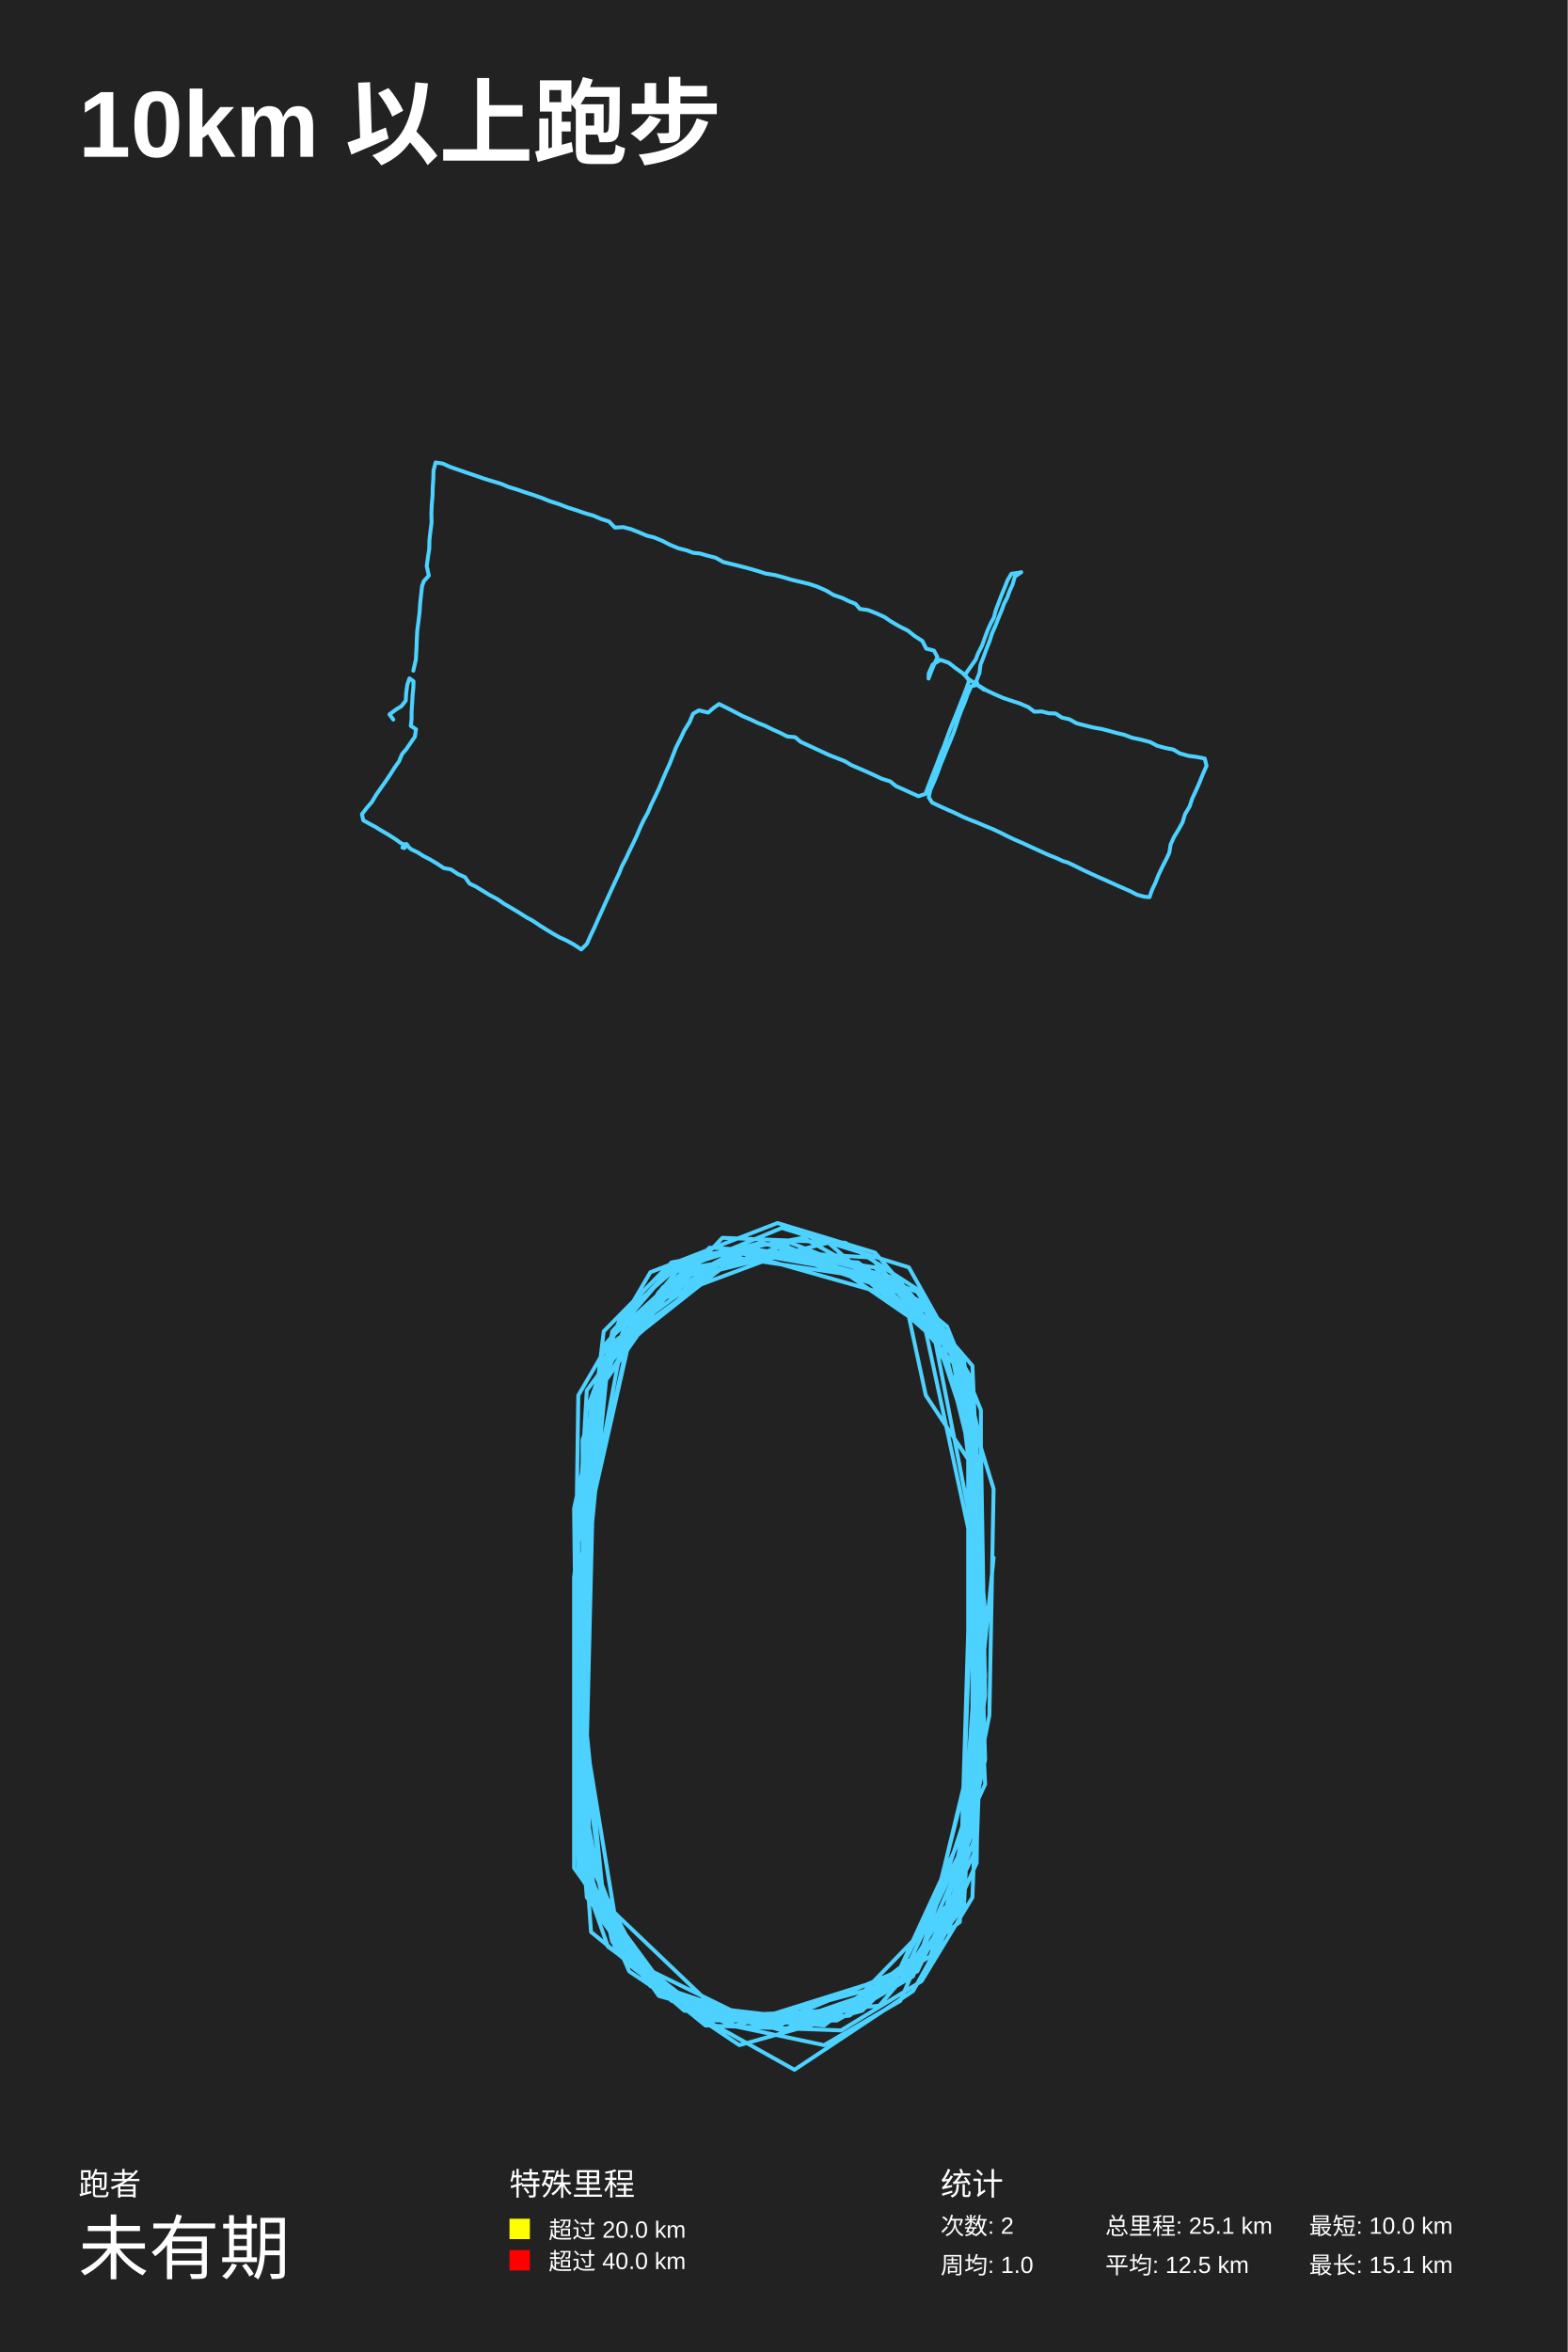
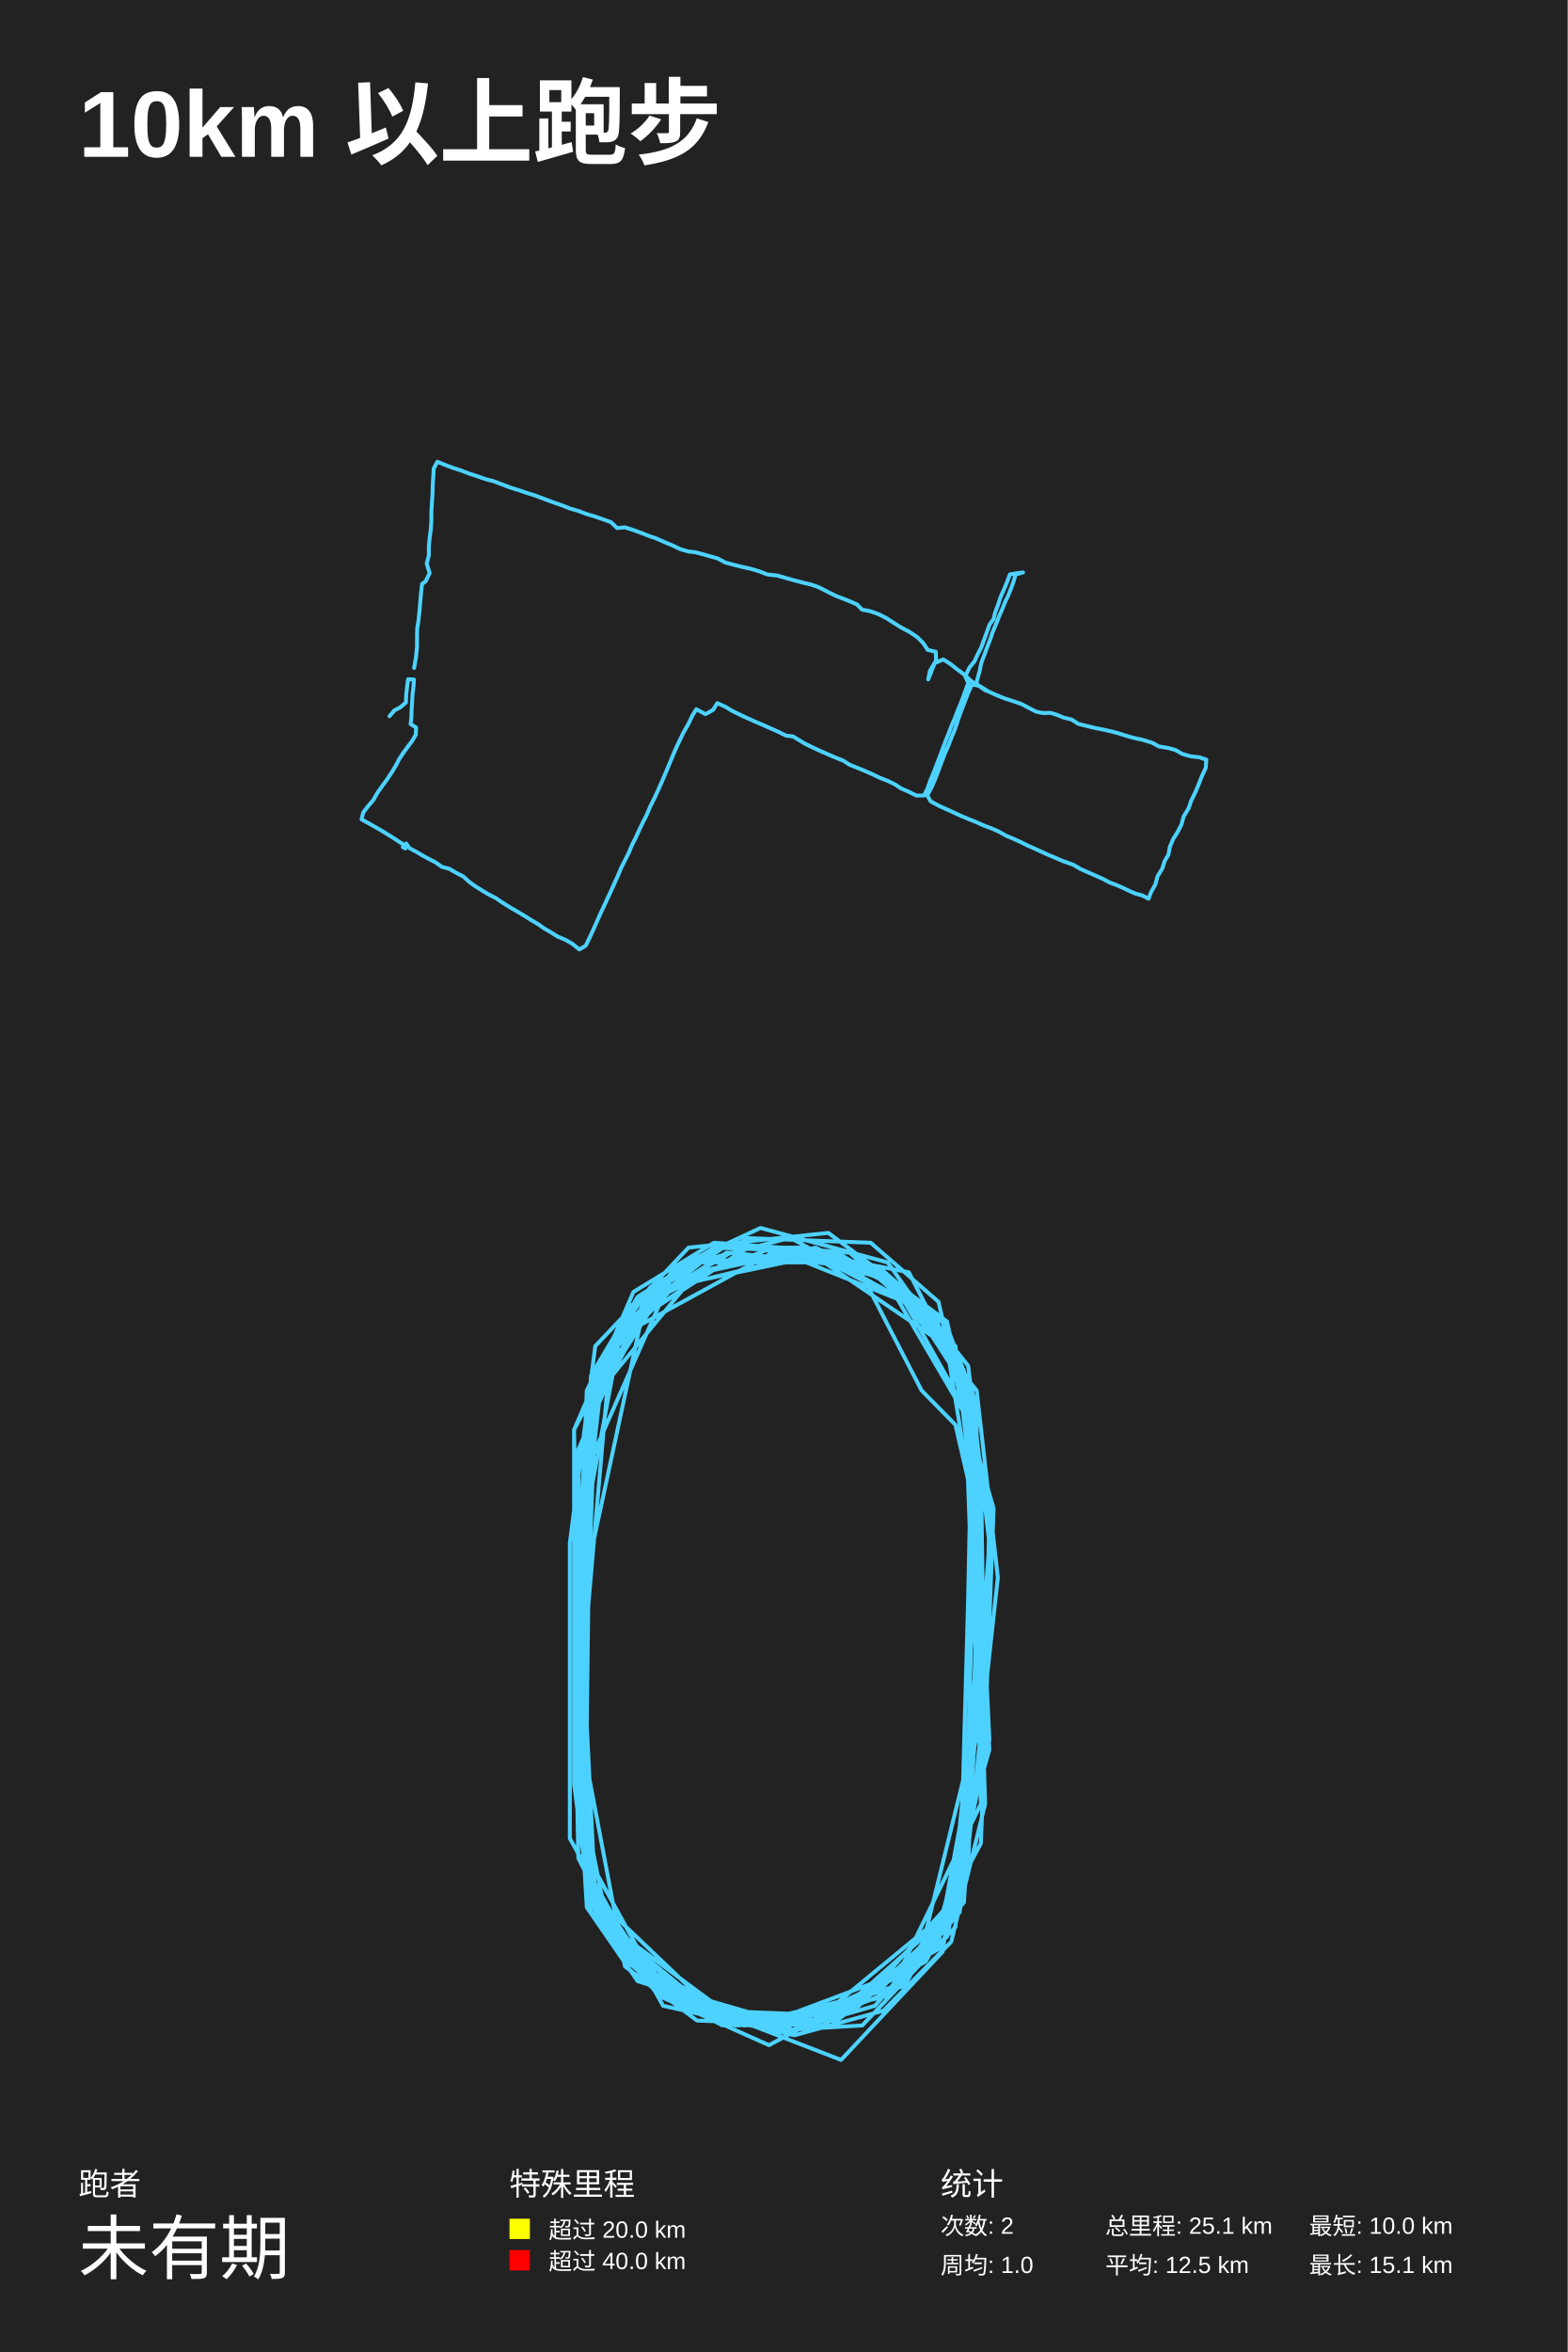
<svg xmlns="http://www.w3.org/2000/svg" baseProfile="full" height="300mm" version="1.1" viewBox="0,0,200,300" width="200mm">
  <defs />
  <rect fill="#222222" height="300" width="200" x="0" y="0" />
  <text fill="#FFFFFF" style="font-size:12px; font-family:Arial; font-weight:bold;" x="10" y="20">10km 以上跑步</text>
  <text fill="#FFFFFF" style="font-size:4px; font-family:Arial" x="10" y="280">跑者</text>
  <text fill="#FFFFFF" style="font-size:9px; font-family:Arial" x="10" y="290">未有期</text>
  <text fill="#FFFFFF" style="font-size:4px; font-family:Arial" x="65" y="280">特殊里程</text>
  <rect fill="yellow" height="2.6" width="2.6" x="65" y="283" />
  <text fill="#FFFFFF" style="font-size:3px; font-family:Arial" x="70" y="285.5">超过 20.0 km</text>
  <rect fill="red" height="2.6" width="2.6" x="65" y="287" />
  <text fill="#FFFFFF" style="font-size:3px; font-family:Arial" x="70" y="289.5">超过 40.0 km</text>
  <text fill="#FFFFFF" style="font-size:4px; font-family:Arial" x="120" y="280">统计</text>
  <text fill="#FFFFFF" style="font-size:3px; font-family:Arial" x="120" y="285">次数: 2</text>
  <text fill="#FFFFFF" style="font-size:3px; font-family:Arial" x="120" y="290">周均: 1.0</text>
  <text fill="#FFFFFF" style="font-size:3px; font-family:Arial" x="141" y="285">总里程: 25.1 km</text>
  <text fill="#FFFFFF" style="font-size:3px; font-family:Arial" x="141" y="290">平均: 12.5 km</text>
  <text fill="#FFFFFF" style="font-size:3px; font-family:Arial" x="167" y="285">最短: 10.0 km</text>
  <text fill="#FFFFFF" style="font-size:3px; font-family:Arial" x="167" y="290">最长: 15.1 km</text>
-   <polyline fill="none" opacity="1" points="52.731,85.546 53.053,84.138 53.127,82.787 53.177,81.494 53.226,80.487 53.375,79.338 53.523,78.159 53.598,76.981 53.721,75.86 53.845,74.767 54.068,74.135 54.711,73.416 54.439,72.209 54.612,70.944 54.761,70.053 54.786,68.903 54.909,67.782 55.058,66.69 55.033,65.54 55.082,64.333 55.181,63.269 55.206,62.205 55.28,61.027 55.305,60.021 55.577,58.986 56.493,59.129 57.508,59.589 58.522,59.934 59.512,60.279 60.527,60.624 61.69,61.027 62.705,61.343 63.868,61.688 64.907,62.119 65.947,62.435 66.937,62.78 68.026,63.125 69.09,63.499 70.154,63.93 71.317,64.304 72.431,64.735 73.52,65.08 74.609,65.454 75.698,65.77 76.712,66.201 77.702,66.517 78.445,67.293 79.509,67.236 80.499,67.495 81.588,67.926 82.528,68.328 83.468,68.558 84.508,68.989 85.448,69.478 86.562,69.938 87.601,70.197 88.443,70.513 89.284,70.599 90.299,70.887 91.313,71.145 92.279,71.691 93.343,71.95 94.506,72.238 95.496,72.496 96.61,72.813 97.674,73.157 98.911,73.359 99.975,73.646 101.039,73.962 102.128,74.221 103.217,74.48 104.257,74.825 105.37,75.313 106.335,75.888 107.499,76.291 108.315,76.693 109.132,77.009 109.701,77.67 110.741,77.814 111.83,78.245 112.844,78.705 113.686,79.28 114.725,79.884 115.814,80.43 116.68,81.12 117.67,81.752 118.165,82.73 119.155,82.988 119.6,83.822 119.105,84.885 118.759,85.748 118.462,86.552 118.487,85.891 118.982,84.77 119.996,84.167 121.036,84.54 121.927,85.23 122.818,85.863 123.585,86.639 124.773,87.415 125.886,88.076 126.926,88.565 127.916,88.996 129.079,89.398 130.069,89.714 131.207,90.203 131.95,90.778 132.915,90.749 133.781,90.979 134.672,91.008 135.464,91.525 136.454,91.755 137.32,92.244 138.409,92.531 139.448,92.79 140.587,92.991 141.577,93.25 142.517,93.508 143.383,93.71 144.472,94.112 145.561,94.342 146.749,94.658 147.615,95.118 148.679,95.405 149.694,95.607 150.511,96.095 151.624,96.411 152.713,96.555 153.703,96.756 153.926,97.676 153.456,98.74 152.985,99.918 152.565,100.867 152.094,101.873 151.773,102.85 151.179,103.856 150.857,104.919 150.337,105.839 149.793,106.73 149.347,107.707 149.174,108.771 148.753,109.662 148.308,110.524 147.813,111.559 147.417,112.565 146.972,113.513 146.65,114.433 145.982,114.375 145.041,114.117 144.274,113.714 143.507,113.369 142.715,113.024 141.824,112.622 140.933,112.22 140.017,111.817 139.077,111.386 138.087,110.926 137.171,110.466 136.206,110.007 135.612,109.834 134.746,109.432 133.929,109.116 133.088,108.742 132.222,108.34 131.331,107.937 130.465,107.535 129.524,107.132 128.609,106.701 127.643,106.213 126.728,105.782 125.738,105.379 124.797,104.977 123.832,104.603 122.867,104.201 121.927,103.741 120.887,103.281 119.922,102.85 118.907,102.361 118.487,101.7 118.685,100.752 119.18,99.659 119.625,98.538 120.021,97.446 120.417,96.498 120.813,95.492 121.209,94.543 121.63,93.508 121.951,92.589 122.273,91.611 122.644,90.605 123.09,89.542 123.436,88.565 123.907,87.53 124.674,87.357 125.565,87.99 125.738,87.99 124.748,87.386 124.55,86.869 124.946,85.863 125.094,84.77 125.49,83.764 125.837,82.816 126.233,81.81 126.579,80.746 127,79.798 127.396,78.792 127.792,77.843 128.089,77.009 128.485,76.262 128.807,75.371 129.178,74.566 129.475,73.531 130.291,72.985 129.871,73.071 129.029,73.186 128.534,74.02 128.188,74.911 127.767,75.917 127.396,76.894 127.025,77.872 126.802,78.763 126.381,79.539 126.01,80.372 125.639,81.35 125.292,82.327 124.797,83.304 124.476,84.138 123.907,84.943 123.115,86.064 123.634,86.84 123.288,87.817 122.917,88.795 122.57,89.657 122.224,90.548 121.852,91.468 121.481,92.359 121.11,93.307 120.764,94.256 120.417,95.204 120.021,96.153 119.65,97.159 119.254,98.165 118.858,99.171 118.462,100.206 118.066,101.269 117.175,101.556 116.086,101.068 115.146,100.637 114.304,100.263 113.562,99.659 112.522,99.343 111.557,98.883 110.543,98.423 109.553,97.992 108.612,97.59 107.796,97.101 106.781,96.699 105.816,96.325 104.826,95.865 103.96,95.463 102.97,95.003 102.153,94.629 101.435,94.026 100.445,93.94 99.48,93.451 98.515,93.02 97.575,92.56 96.684,92.215 95.719,91.755 94.778,91.353 93.615,90.749 92.724,90.289 91.734,89.801 91.041,90.289 90.348,90.893 89.16,90.605 88.418,91.037 87.973,92.1 87.28,93.221 86.785,94.285 86.265,95.291 85.819,96.44 85.399,97.504 84.953,98.481 84.533,99.458 84.062,100.579 83.617,101.528 83.072,102.649 82.676,103.597 82.107,104.632 81.687,105.523 81.241,106.586 80.82,107.477 80.301,108.541 79.88,109.46 79.335,110.495 78.989,111.386 78.519,112.363 78.098,113.283 77.653,114.26 77.232,115.18 76.786,116.186 76.316,117.221 75.821,118.341 75.351,119.319 74.881,120.382 74.163,121.101 73.198,120.468 72.307,119.98 71.367,119.549 70.55,119.089 69.61,118.514 68.793,117.997 67.976,117.451 67.135,116.991 66.194,116.387 65.378,115.899 64.289,115.266 63.472,114.691 62.433,114.145 61.641,113.657 60.7,113.082 59.908,112.708 59.314,111.875 58.448,111.501 57.533,110.898 56.617,110.725 55.751,110.15 54.885,109.633 53.994,109.173 53.325,108.742 52.484,108.34 51.816,107.793 51.519,107.765 51.346,108.11 51.593,108.167 51.841,107.65 52.014,107.822 51.222,107.592 50.504,107.075 49.613,106.5 48.722,105.983 47.881,105.465 47.114,105.063 46.346,104.632 46.173,103.856 46.817,103.022 47.435,102.304 48.005,101.355 48.549,100.579 49.217,99.631 49.762,98.826 50.38,97.849 50.9,97.13 51.296,96.182 51.841,95.549 52.41,94.716 52.929,93.968 53.078,93.02 52.41,92.589 52.509,91.698 52.509,90.778 52.583,89.657 52.632,88.766 52.731,87.731 52.756,86.897 52.236,86.524 51.964,87.329 51.816,88.45 51.766,89.369 51.197,90.088 50.578,90.462 49.687,91.123 50.182,91.784" stroke="#4DD2FF" stroke-dasharray="none" stroke-linecap="round" stroke-linejoin="round" stroke-width="0.5" />
-   <polyline fill="none" opacity="1" points="119.192,249.558 124.599,237.628 125.139,199.326 124.058,174.209 111.624,159.767 99.189,156.0 82.97,162.279 73.779,177.977 73.239,215.651 75.401,246.419 89.998,258.349 107.298,258.977 117.57,252.698 124.058,242.023 125.139,213.14 123.517,177.349 118.652,166.675 102.433,157.884 85.673,161.023 77.023,169.814 73.239,201.21 73.239,238.256 84.051,253.326 100.811,258.977 117.03,251.442 124.599,235.744 125.68,205.605 122.977,174.837 115.949,165.419 99.189,158.512 87.836,160.395 79.186,167.93 74.861,179.861 73.779,215.651 74.32,239.512 79.726,250.186 89.458,257.721 106.758,257.721 116.489,252.07 125.139,225.698 124.599,189.907 121.355,172.326 113.786,162.907 97.027,158.512 85.673,161.651 78.105,169.814 74.32,193.047 74.32,228.837 77.564,245.791 85.673,255.209 97.027,258.349 108.38,257.093 117.57,249.558 124.599,221.93 124.599,186.14 117.57,164.791 107.839,158.512 92.161,157.884 80.267,170.442 75.401,192.419 73.779,227.582 74.861,242.023 84.592,253.954 99.189,258.349 113.786,253.326 125.68,227.582 124.599,204.977 124.058,176.093 115.949,161.651 99.73,156.628 84.592,162.907 77.023,171.698 73.779,194.303 73.779,237.628 77.564,248.302 90.539,257.721 112.164,255.837 122.977,243.279 125.139,199.326 121.895,172.326 111.083,160.395 90.539,159.14 78.105,170.442 73.239,192.419 73.779,236.372 80.808,250.814 89.458,257.093 105.136,258.349 122.436,245.163 125.68,213.768 123.517,176.093 114.327,165.419 94.323,159.767 84.592,164.163 74.861,177.349 73.239,204.977 73.779,238.884 82.43,252.698 98.108,258.349 117.57,250.186 125.139,218.791 125.139,179.861 120.814,169.186 111.624,161.651 94.864,159.14 84.051,164.791 75.401,179.233 74.32,215.023 74.861,237.628 78.645,248.93 87.295,256.465 103.514,258.349 113.786,253.326 124.058,233.233 124.599,198.07 119.192,170.442 110.542,162.907 93.783,160.395 80.267,171.07 74.861,194.93 74.32,230.721 78.105,247.675 91.08,257.721 108.38,256.465 120.814,246.419 125.68,224.442 124.599,188.651 120.274,171.07 111.624,162.907 99.73,159.767 88.376,161.651 79.726,169.186 74.32,198.07 74.32,232.605 76.483,244.535 82.97,253.326 93.242,258.349 105.136,260.86 114.867,255.209 124.058,233.861 124.058,210 123.517,179.861 116.489,165.419 99.189,159.767 87.295,162.279 78.645,171.07 74.861,183 74.32,222.558 77.564,245.791 85.673,253.954 95.945,257.721 106.758,256.465 116.489,250.186 122.436,240.768 125.139,202.465 118.111,169.814 109.461,162.279 98.648,160.395 83.511,166.047 76.483,175.465 74.32,210 74.32,238.884 83.511,253.326 93.783,258.349 114.867,252.698 121.895,243.907 125.68,216.279 125.139,184.256 122.977,174.209 117.03,164.791 100.811,158.512 85.673,164.163 75.942,177.977 74.861,222.558 79.186,248.93 86.755,255.837 101.352,264.0 116.489,253.954 122.436,243.279 123.517,208.117 123.517,186.14 118.111,177.977 115.949,167.93 104.055,159.767 87.836,161.651 77.023,174.837 73.779,202.465 74.861,241.396 84.051,254.581 99.73,258.977 114.867,252.698 124.058,233.233 125.139,189.279 122.977,173.582 105.677,158.512 90.539,162.279 77.564,173.582 74.861,201.21 74.32,233.861 80.267,249.558 88.376,255.837 104.595,257.721 118.652,249.558 124.599,233.861 124.058,189.279 122.436,173.582 111.624,161.651 94.864,159.767 77.564,172.326 74.32,198.698 73.779,236.372 80.267,251.442 94.323,260.86 110.002,256.465 120.814,245.791 126.221,218.791 126.761,189.907 121.355,172.326 108.38,161.023 97.027,158.512 86.755,161.651 76.483,174.209 74.32,207.489 75.401,240.768 85.133,253.954 94.864,257.721 106.217,257.093 119.733,247.675 124.599,226.326 124.599,182.372 121.355,172.326 109.461,161.023 93.783,159.767 77.564,171.698 74.32,198.698 74.861,237 81.889,250.814 95.945,257.721 115.949,251.442 122.436,242.651 124.058,199.326 124.058,177.349 118.111,167.302 109.461,161.023 93.242,159.767 79.726,169.186 74.32,183.628 74.32,215.651 77.023,242.651 92.161,257.093 107.839,256.465 122.436,241.396 126.761,198.698" stroke="#4DD2FF" stroke-dasharray="none" stroke-linecap="round" stroke-linejoin="round" stroke-width="0.5" />
+   <polyline fill="none" opacity="1" points="52.83,85.202 53.078,83.793 53.202,82.471 53.202,81.206 53.226,80.2 53.4,79.05 53.523,77.872 53.622,76.693 53.721,75.572 53.845,74.48 54.291,74.164 54.81,73.1 54.439,71.893 54.711,70.829 54.711,69.766 54.81,68.616 54.959,67.523 55.033,66.402 55.033,65.252 55.107,64.074 55.181,62.981 55.206,61.86 55.28,60.768 55.33,59.762 55.8,58.899 56.716,59.273 57.78,59.676 58.77,59.992 59.809,60.394 60.799,60.71 61.938,61.113 62.952,61.372 64.091,61.803 65.229,62.234 66.194,62.522 67.184,62.866 68.298,63.211 69.362,63.614 70.426,64.016 71.589,64.419 72.678,64.85 73.767,65.166 74.93,65.597 75.92,65.885 76.984,66.259 77.95,66.603 78.717,67.351 79.731,67.265 80.721,67.581 81.835,67.983 82.775,68.357 83.716,68.673 84.731,69.133 85.72,69.536 86.809,70.053 87.799,70.34 88.616,70.427 89.532,70.657 90.546,70.944 91.561,71.232 92.526,71.749 93.59,72.036 94.753,72.324 95.768,72.554 96.857,72.87 97.896,73.272 99.183,73.416 100.272,73.732 101.312,74.02 102.401,74.307 103.489,74.566 104.479,74.911 105.643,75.515 106.632,76.003 107.845,76.463 108.538,76.751 109.33,77.096 109.973,77.757 111.013,77.958 112.077,78.332 113.092,78.849 113.983,79.424 114.997,80.056 116.037,80.602 117.027,81.264 117.769,82.011 118.363,82.902 119.378,83.132 119.427,84.167 119.031,85.087 118.709,85.949 118.412,86.667 118.635,85.575 119.204,84.598 120.343,84.109 121.283,84.713 122.149,85.403 123.016,86.035 123.931,86.897 125.07,87.559 126.134,88.22 127.173,88.68 128.163,89.082 129.326,89.456 130.316,89.801 131.405,90.375 132.197,90.778 133.063,90.95 134.028,90.922 134.845,91.18 135.687,91.525 136.726,91.784 137.567,92.33 138.731,92.617 139.671,92.847 140.834,93.077 141.824,93.307 142.715,93.537 143.581,93.825 144.72,94.141 145.808,94.371 146.996,94.744 147.838,95.204 149.026,95.405 149.966,95.664 150.808,96.153 151.896,96.469 152.985,96.584 153.901,96.9 153.827,97.935 153.282,99.113 152.886,100.148 152.466,101.125 151.971,102.131 151.649,103.08 151.005,104.143 150.733,105.149 150.238,106.126 149.669,107.017 149.248,108.023 149.075,109.001 148.58,109.834 148.283,110.783 147.665,111.789 147.392,112.823 146.848,113.8 146.526,114.634 145.759,114.232 144.843,113.973 144.051,113.628 143.334,113.283 142.492,112.909 141.577,112.565 140.71,112.105 139.795,111.702 138.83,111.271 137.84,110.84 136.973,110.323 136.033,109.978 135.538,109.805 134.548,109.374 133.707,109.029 132.89,108.656 132.024,108.253 131.108,107.851 130.242,107.42 129.302,106.989 128.336,106.586 127.421,106.069 126.505,105.667 125.515,105.293 124.55,104.862 123.61,104.488 122.644,104.086 121.654,103.626 120.64,103.166 119.699,102.735 118.734,102.218 118.289,101.441 118.808,100.522 119.303,99.372 119.724,98.28 120.12,97.216 120.491,96.239 120.937,95.233 121.308,94.285 121.729,93.25 122.05,92.359 122.397,91.295 122.743,90.375 123.164,89.283 123.535,88.335 124.005,87.3 124.872,87.472 125.787,88.105 125.49,87.817 124.55,87.242 124.698,86.61 124.971,85.604 125.193,84.54 125.589,83.506 125.936,82.557 126.332,81.551 126.678,80.516 127.099,79.539 127.495,78.533 127.891,77.642 128.213,76.808 128.584,76.061 128.93,75.198 129.252,74.336 129.574,73.272 130.514,73.014 129.623,73.129 128.831,73.272 128.485,74.221 128.089,75.17 127.643,76.176 127.322,77.153 126.951,78.13 126.753,78.964 126.233,79.683 125.911,80.602 125.54,81.608 125.193,82.557 124.698,83.534 124.327,84.339 123.684,85.144 123.139,86.265 123.535,87.099 123.189,88.047 122.842,88.996 122.496,89.887 122.125,90.778 121.778,91.698 121.382,92.589 121.036,93.537 120.64,94.486 120.293,95.434 119.922,96.411 119.551,97.389 119.155,98.423 118.734,99.429 118.338,100.55 117.893,101.47 116.903,101.47 115.863,100.953 114.923,100.55 114.205,100.062 113.314,99.631 112.3,99.228 111.335,98.768 110.295,98.309 109.305,97.906 108.365,97.532 107.573,97.015 106.484,96.584 105.618,96.21 104.628,95.779 103.762,95.377 102.698,94.859 102.029,94.457 101.188,93.94 100.272,93.825 99.282,93.336 98.317,92.905 97.352,92.474 96.461,92.1 95.496,91.669 94.555,91.238 93.392,90.663 92.526,90.145 91.511,89.686 90.967,90.548 90.002,91.094 88.839,90.462 88.319,91.295 87.799,92.387 87.156,93.508 86.661,94.543 86.141,95.664 85.696,96.728 85.275,97.734 84.854,98.74 84.409,99.774 83.939,100.838 83.468,101.844 82.949,102.879 82.478,104 82.033,104.862 81.563,105.839 81.117,106.816 80.598,107.851 80.202,108.799 79.756,109.69 79.236,110.725 78.865,111.616 78.42,112.593 77.974,113.599 77.554,114.49 77.133,115.41 76.613,116.502 76.192,117.451 75.698,118.571 75.227,119.577 74.732,120.612 73.916,121.101 72.975,120.353 72.109,119.865 71.144,119.462 70.327,118.945 69.387,118.399 68.62,117.853 67.729,117.336 66.962,116.847 65.996,116.272 65.155,115.784 64.091,115.123 63.249,114.548 62.235,114.03 61.443,113.542 60.527,112.967 59.859,112.478 59.092,111.789 58.25,111.357 57.31,110.811 56.394,110.581 55.577,110.007 54.687,109.547 53.796,109.058 53.127,108.656 52.261,108.196 51.816,107.592 51.519,107.851 51.395,108.052 51.717,108.225 51.865,107.65 51.791,107.908 51.049,107.449 50.257,106.931 49.39,106.385 48.45,105.81 47.683,105.379 46.866,104.919 46.124,104.517 46.346,103.626 46.965,102.821 47.633,102.045 48.128,101.154 48.722,100.321 49.366,99.429 49.984,98.51 50.504,97.647 50.95,96.785 51.445,96.038 52.014,95.262 52.558,94.543 53.053,93.71 53.078,92.79 52.385,92.359 52.484,91.468 52.509,90.548 52.583,89.427 52.632,88.536 52.756,87.501 52.806,86.667 52.063,86.639 51.94,87.559 51.816,88.68 51.791,89.599 51.049,90.232 50.331,90.605 49.687,91.353" stroke="#4DD2FF" stroke-dasharray="none" stroke-linecap="round" stroke-linejoin="round" stroke-width="0.5" />
+   <polyline fill="none" opacity="1" points="122.436,243.907 125.68,218.163 126.221,193.047 120.814,168.558 105.677,157.256 87.836,159.14 75.942,171.698 72.698,196.814 72.698,234.489 84.592,255.837 101.352,259.605 112.705,256.465 121.355,247.675 125.68,230.093 124.599,195.558 121.895,171.698 108.38,159.767 91.08,158.512 80.808,164.791 73.239,182.372 73.779,220.047 75.401,243.907 94.864,258.349 106.758,257.721 120.814,247.047 125.68,223.814 125.139,187.396 120.274,169.814 110.542,161.651 93.242,158.512 82.97,164.163 76.483,173.582 73.779,198.07 73.779,233.233 76.483,245.163 84.051,254.581 100.811,258.977 111.624,255.837 122.977,242.651 125.139,208.117 123.517,177.977 118.111,167.302 108.38,159.767 91.08,159.14 81.348,165.419 75.401,175.465 73.779,211.256 75.401,240.14 81.348,250.814 91.08,257.721 102.973,258.349 113.786,253.954 122.977,239.512 124.058,204.349 122.977,174.837 113.245,161.023 97.027,156.628 86.214,161.651 74.861,187.396 73.239,207.489 73.779,237 80.808,250.814 93.783,258.349 104.055,257.721 120.814,243.907 126.221,221.93 124.599,187.396 119.733,166.047 111.083,158.512 94.323,157.884 80.267,166.675 74.861,177.349 73.239,216.279 74.861,243.279 81.348,252.698 101.352,258.977 120.274,248.302 125.68,221.303 124.058,177.977 119.192,167.93 100.811,157.884 86.214,161.651 75.401,175.465 73.239,214.396 74.861,241.396 84.592,254.581 94.323,258.349 115.408,253.326 125.139,235.116 126.761,192.419 120.814,171.698 105.136,161.023 89.458,161.023 80.808,167.93 73.239,182.372 73.239,227.582 75.401,243.907 92.161,257.721 108.92,256.465 122.977,240.768 126.221,196.814 123.517,174.209 116.489,165.419 106.758,159.767 88.917,161.023 77.023,173.582 74.32,197.442 74.32,231.977 75.942,243.907 82.97,253.326 92.161,258.349 108.92,256.465 121.355,244.535 124.599,215.651 123.517,180.489 115.408,166.047 99.73,159.767 88.917,162.279 77.564,176.093 74.32,213.14 75.401,242.651 81.889,252.07 97.027,258.349 113.245,254.581 125.139,230.093 124.599,206.861 122.977,176.721 116.489,166.675 105.677,161.023 94.323,160.395 84.051,165.419 74.861,179.861 74.32,215.023 74.861,238.884 79.186,249.558 87.836,256.465 99.189,258.977 110.002,258.349 121.895,245.791 124.599,216.279 124.058,191.791 120.274,168.558 105.677,161.023 92.702,159.767 82.97,166.047 76.483,176.721 74.32,200.582 75.401,240.14 81.348,250.186 89.998,256.465 101.352,257.721 112.164,253.954 119.733,245.791 126.221,223.186 123.517,181.116 114.327,165.419 104.055,159.767 88.376,163.535 79.186,169.814 74.861,193.047 73.779,227.582 76.483,244.535 88.376,256.465 104.595,257.721 118.652,248.302 123.517,238.256 124.599,205.605 124.599,179.233 120.814,169.186 112.164,161.651 95.405,159.14 81.889,167.93 74.861,200.582 74.861,238.884 82.97,253.326 97.567,258.977 107.298,262.744 120.274,248.93 123.517,225.698 124.058,191.163 121.895,181.744 117.57,177.349 109.461,161.651 93.242,159.767 83.511,165.419 74.861,179.861 73.779,219.419 79.726,250.814 88.917,257.721 105.136,258.349 121.355,243.907 124.599,211.256 124.599,179.233 115.949,162.279 99.73,159.14 81.348,169.186 75.942,179.233 74.32,223.186 74.861,239.512 84.051,253.326 99.189,257.721 114.327,253.326 121.895,244.535 125.139,211.884 124.058,178.605 115.949,164.791 106.217,159.767 85.133,164.163 75.401,177.349 73.779,220.047 74.861,241.396 84.051,254.581 98.108,260.86 118.111,250.186 122.977,240.768 127.302,201.21 124.599,177.349 113.245,163.535 102.973,159.14 92.161,159.14 82.43,165.419 73.779,184.884 74.32,229.465 77.564,245.791 89.998,256.465 100.811,258.349 115.949,251.442 122.436,242.651 123.517,203.721 124.058,177.349 114.327,164.163 104.055,159.14 84.051,163.535 75.401,176.721 74.861,220.047 75.942,242.023 91.08,256.465 106.758,257.093 119.733,247.675 124.599,221.303 124.599,182.372 121.895,172.326 114.327,163.535 98.648,159.14 83.511,164.791 76.483,173.582 74.32,204.977 75.401,237.628 82.97,251.442 97.027,258.349 117.03,250.814 124.599,220.047" stroke="#4DD2FF" stroke-dasharray="none" stroke-linecap="round" stroke-linejoin="round" stroke-width="0.5" />
</svg>
